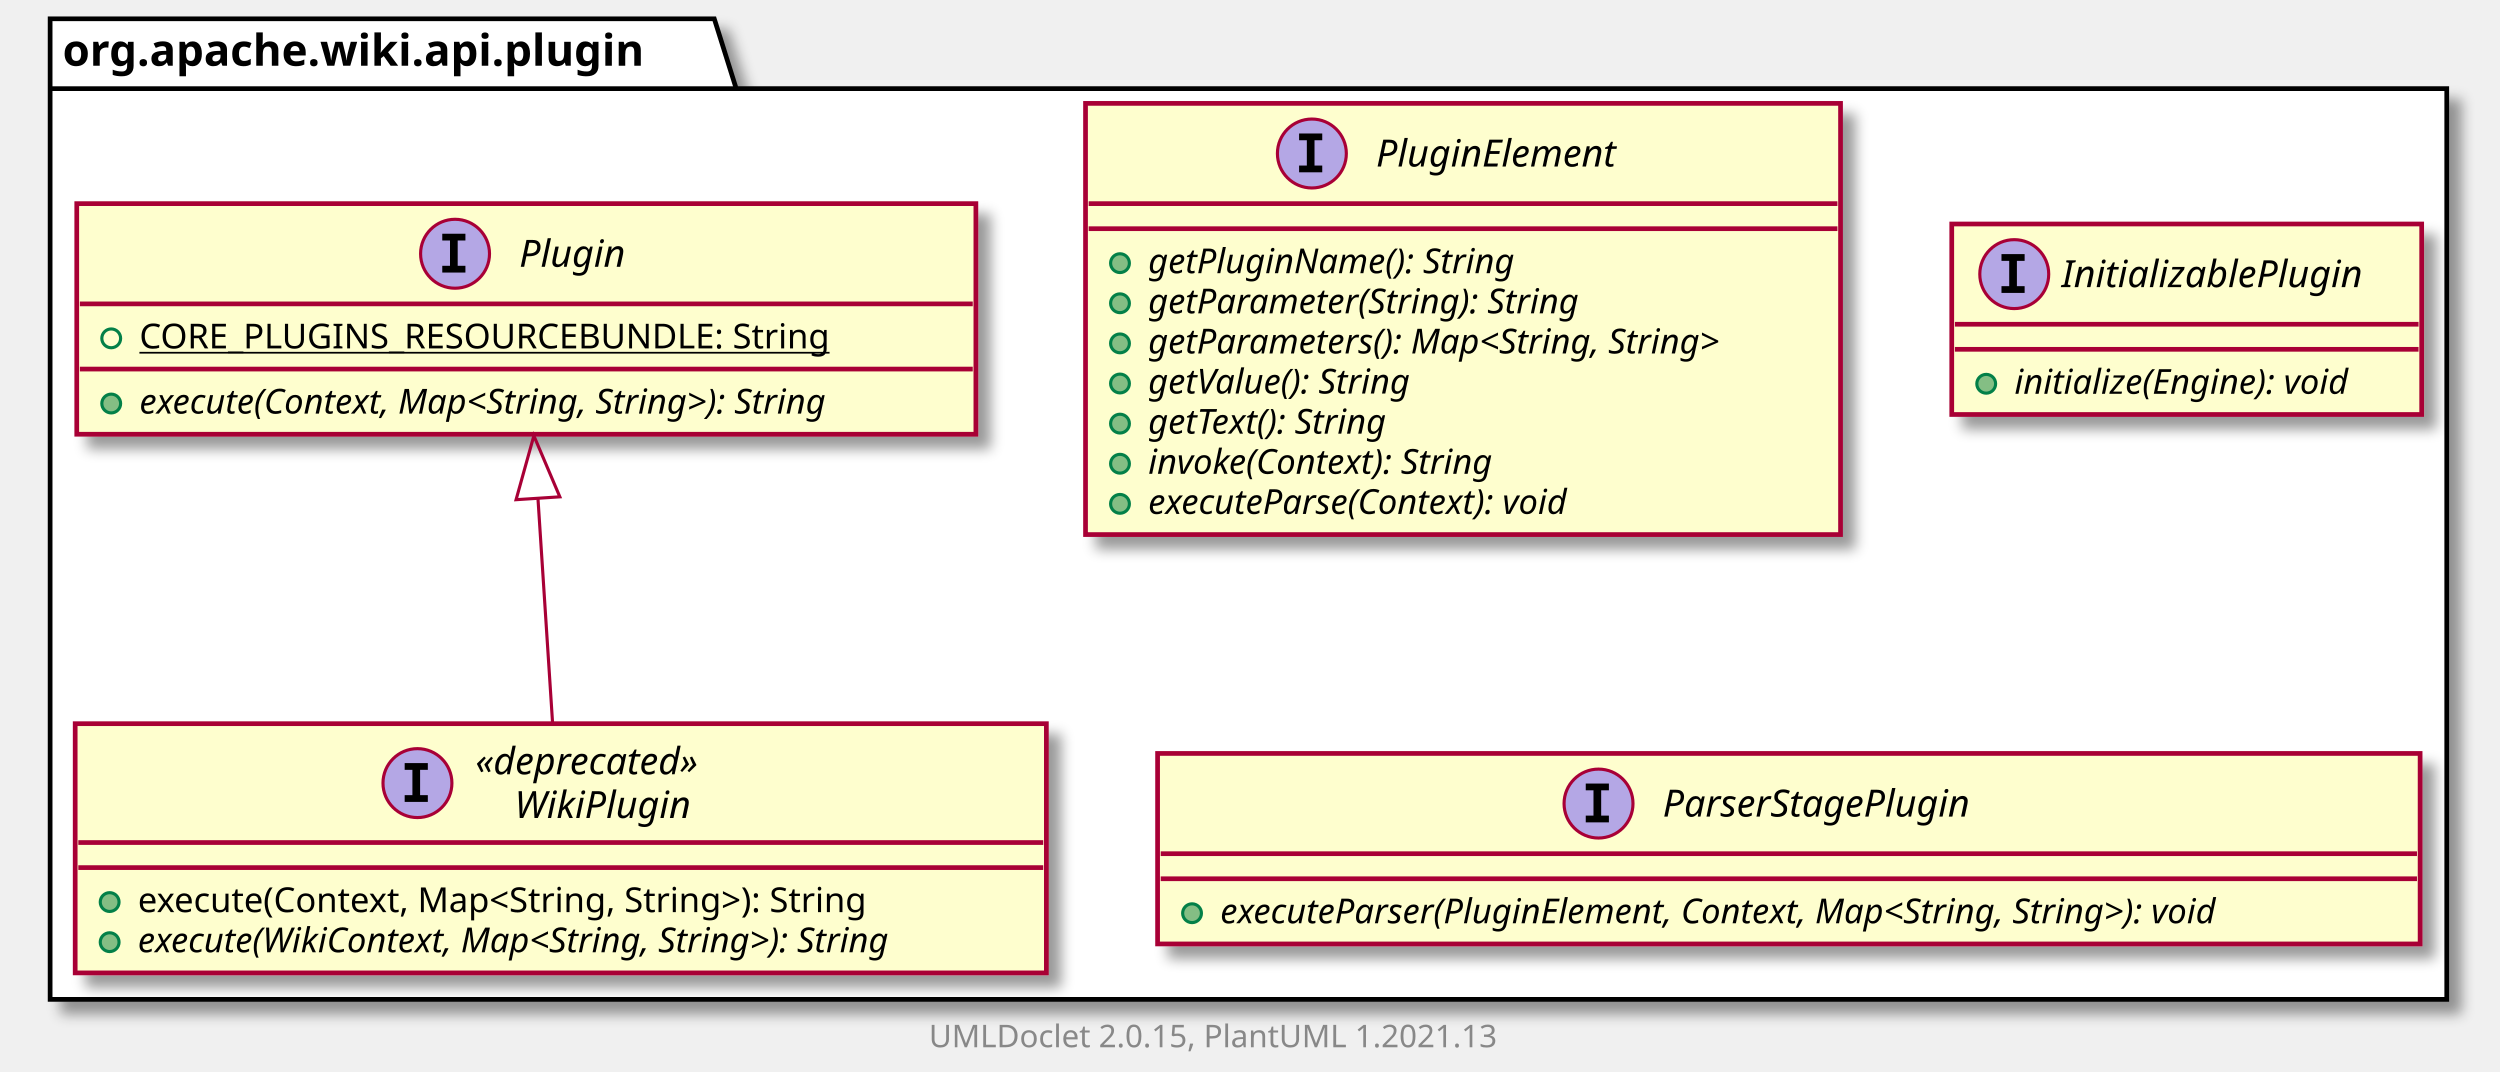
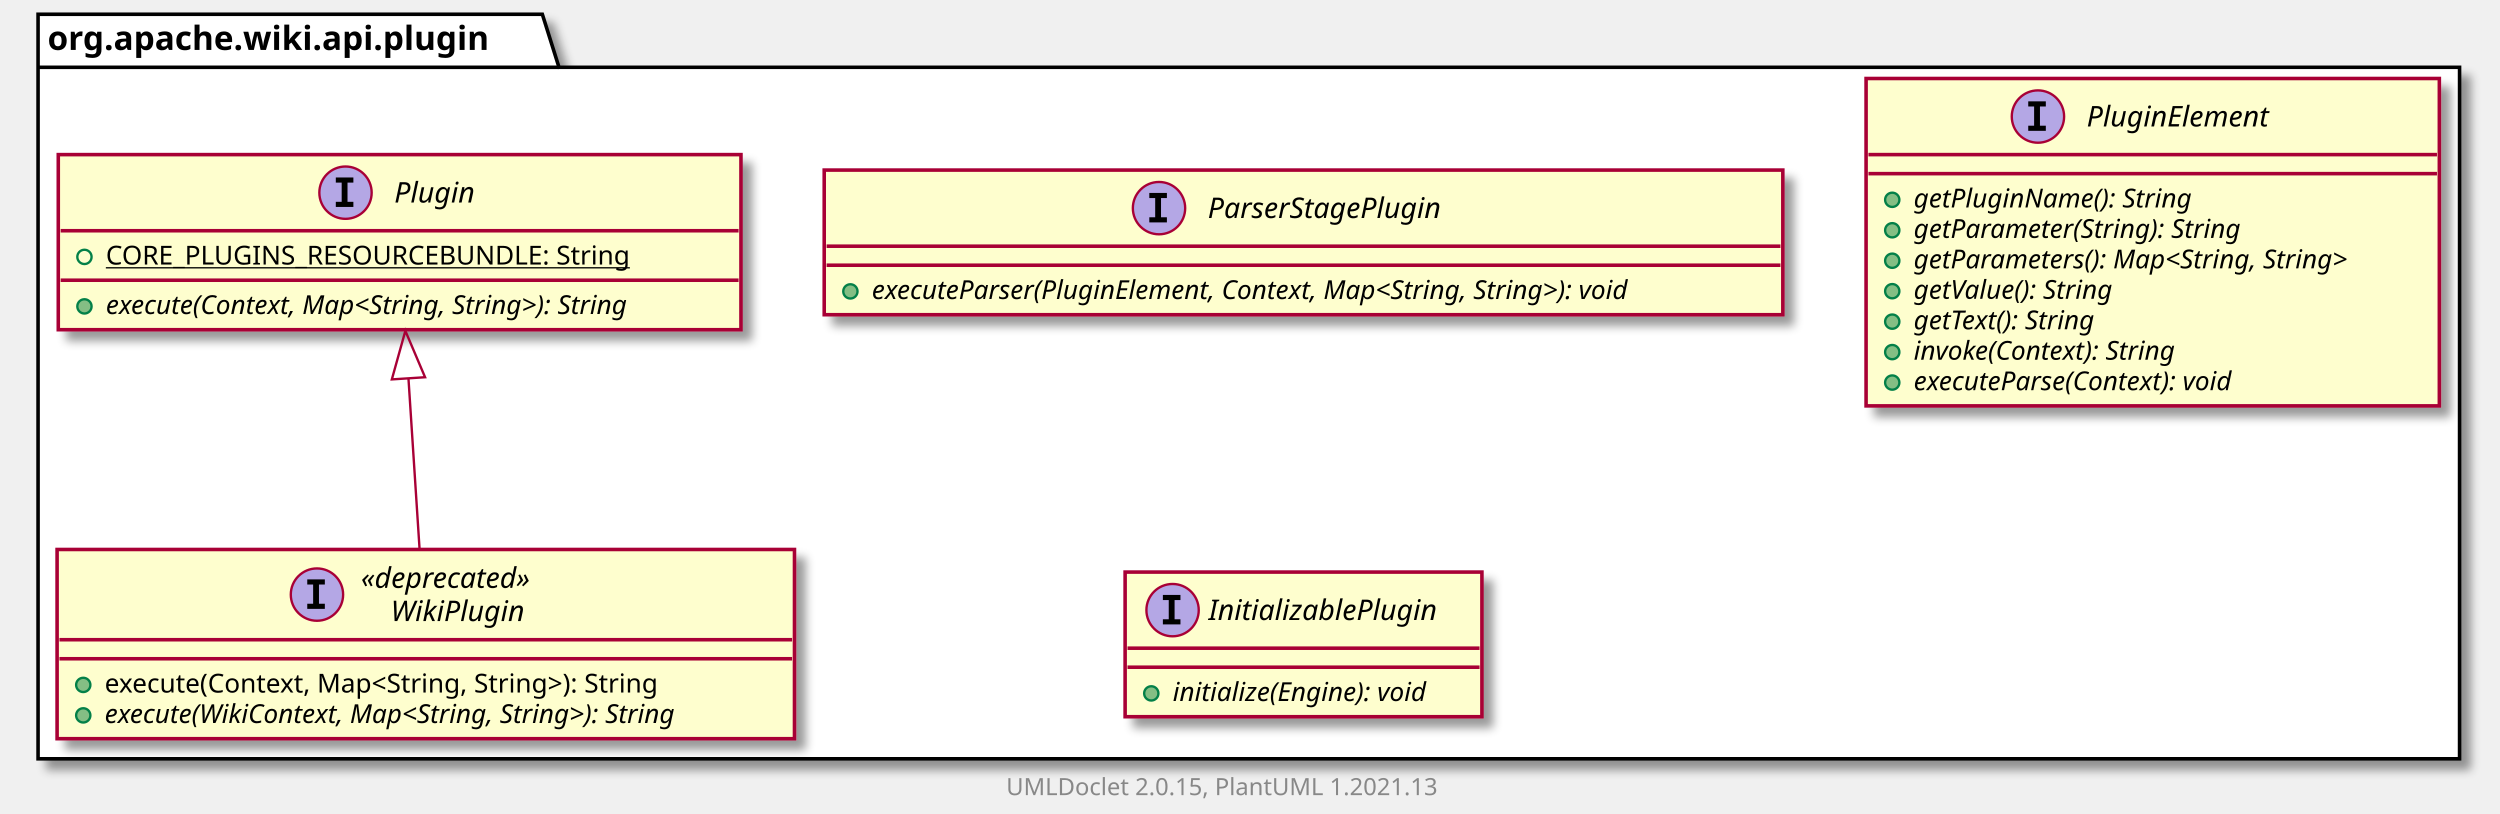
- <svg xmlns="http://www.w3.org/2000/svg" xmlns:xlink="http://www.w3.org/1999/xlink" contentScriptType="application/ecmascript" contentStyleType="text/css" height="342px" preserveAspectRatio="none" style="width:798px;height:342px;background:#FFFFFF;" version="1.1" viewBox="0 0 798 342" width="798px" zoomAndPan="magnify">
+ <svg xmlns="http://www.w3.org/2000/svg" xmlns:xlink="http://www.w3.org/1999/xlink" contentScriptType="application/ecmascript" contentStyleType="text/css" height="342px" preserveAspectRatio="none" style="width:1051px;height:342px;background:#FFFFFF;" version="1.1" viewBox="0 0 1051 342" width="1051px" zoomAndPan="magnify">
  <defs>
-     <filter height="300%" id="fhehzrybeojb6" width="300%" x="-1" y="-1">
+     <filter height="300%" id="fdnr7dyrzhima" width="300%" x="-1" y="-1">
      <feGaussianBlur result="blurOut" stdDeviation="2.0" />
      <feColorMatrix in="blurOut" result="blurOut2" type="matrix" values="0 0 0 0 0 0 0 0 0 0 0 0 0 0 0 0 0 0 .4 0" />
      <feOffset dx="4.0" dy="4.0" in="blurOut2" result="blurOut3" />
      <feBlend in="SourceGraphic" in2="blurOut3" mode="normal" />
    </filter>
  </defs>
  <g>
-     <polygon fill="#FFFFFF" filter="url(#fhehzrybeojb6)" points="16,6,228,6,235,28.297,781,28.297,781,319,16,319,16,6" style="stroke:#000000;stroke-width:1.5;" />
+     <polygon fill="#FFFFFF" filter="url(#fdnr7dyrzhima)" points="16,6,228,6,235,28.297,1034,28.297,1034,319,16,319,16,6" style="stroke:#000000;stroke-width:1.5;" />
    <line style="stroke:#000000;stroke-width:1.5;" x1="16" x2="235" y1="28.297" y2="28.297" />
    <text fill="#000000" font-family="sans-serif" font-size="14" font-weight="bold" lengthAdjust="spacing" textLength="206" x="20" y="20.995">org.apache.wiki.api.plugin</text>
-     <a href="PluginElement.html" target="_top" title="PluginElement.html" xlink:actuate="onRequest" xlink:href="PluginElement.html" xlink:show="new" xlink:title="PluginElement.html" xlink:type="simple">
-       <rect codeLine="3" fill="#FEFECE" filter="url(#fhehzrybeojb6)" height="137.633" id="org.apache.wiki.api.plugin.PluginElement" style="stroke:#A80036;stroke-width:1.5;" width="241" x="346.5" y="33" />
-       <ellipse cx="418.75" cy="49" fill="#B4A7E5" rx="11" ry="11" style="stroke:#A80036;stroke-width:1.0;" />
-       <path d="M414.672,44.766 L414.672,42.609 L422.062,42.609 L422.062,44.766 L419.594,44.766 L419.594,52.844 L422.062,52.844 L422.062,55 L414.672,55 L414.672,52.844 L417.141,52.844 L417.141,44.766 L414.672,44.766 Z " fill="#000000" />
-       <text fill="#000000" font-family="sans-serif" font-size="12" font-style="italic" lengthAdjust="spacing" textLength="88" x="439.25" y="53.154">PluginElement</text>
-       <line style="stroke:#A80036;stroke-width:1.5;" x1="347.5" x2="586.5" y1="65" y2="65" />
-       <line style="stroke:#A80036;stroke-width:1.5;" x1="347.5" x2="586.5" y1="73" y2="73" />
-       <ellipse cx="357.5" cy="84" fill="#84BE84" rx="3" ry="3" style="stroke:#038048;stroke-width:1.0;" />
-       <text fill="#000000" font-family="sans-serif" font-size="11" font-style="italic" lengthAdjust="spacing" textLength="134" x="366.5" y="87.21">getPluginName(): String</text>
-       <ellipse cx="357.5" cy="96.805" fill="#84BE84" rx="3" ry="3" style="stroke:#038048;stroke-width:1.0;" />
-       <text fill="#000000" font-family="sans-serif" font-size="11" font-style="italic" lengthAdjust="spacing" textLength="160" x="366.5" y="100.015">getParameter(String): String</text>
-       <ellipse cx="357.5" cy="109.609" fill="#84BE84" rx="3" ry="3" style="stroke:#038048;stroke-width:1.0;" />
-       <text fill="#000000" font-family="sans-serif" font-size="11" font-style="italic" lengthAdjust="spacing" textLength="215" x="366.5" y="112.82">getParameters(): Map&lt;String, String&gt;</text>
-       <ellipse cx="357.5" cy="122.414" fill="#84BE84" rx="3" ry="3" style="stroke:#038048;stroke-width:1.0;" />
-       <text fill="#000000" font-family="sans-serif" font-size="11" font-style="italic" lengthAdjust="spacing" textLength="99" x="366.5" y="125.624">getValue(): String</text>
-       <ellipse cx="357.5" cy="135.219" fill="#84BE84" rx="3" ry="3" style="stroke:#038048;stroke-width:1.0;" />
-       <text fill="#000000" font-family="sans-serif" font-size="11" font-style="italic" lengthAdjust="spacing" textLength="92" x="366.5" y="138.429">getText(): String</text>
-       <ellipse cx="357.5" cy="148.023" fill="#84BE84" rx="3" ry="3" style="stroke:#038048;stroke-width:1.0;" />
-       <text fill="#000000" font-family="sans-serif" font-size="11" font-style="italic" lengthAdjust="spacing" textLength="130" x="366.5" y="151.234">invoke(Context): String</text>
-       <ellipse cx="357.5" cy="160.828" fill="#84BE84" rx="3" ry="3" style="stroke:#038048;stroke-width:1.0;" />
-       <text fill="#000000" font-family="sans-serif" font-size="11" font-style="italic" lengthAdjust="spacing" textLength="161" x="366.5" y="164.039">executeParse(Context): void</text>
-     </a>
-     <a href="InitializablePlugin.html" target="_top" title="InitializablePlugin.html" xlink:actuate="onRequest" xlink:href="InitializablePlugin.html" xlink:show="new" xlink:title="InitializablePlugin.html" xlink:type="simple">
-       <rect codeLine="13" fill="#FEFECE" filter="url(#fhehzrybeojb6)" height="60.805" id="org.apache.wiki.api.plugin.InitializablePlugin" style="stroke:#A80036;stroke-width:1.5;" width="150" x="623" y="71.5" />
-       <ellipse cx="642.95" cy="87.5" fill="#B4A7E5" rx="11" ry="11" style="stroke:#A80036;stroke-width:1.0;" />
-       <path d="M638.872,83.266 L638.872,81.109 L646.263,81.109 L646.263,83.266 L643.794,83.266 L643.794,91.344 L646.263,91.344 L646.263,93.5 L638.872,93.5 L638.872,91.344 L641.341,91.344 L641.341,83.266 L638.872,83.266 Z " fill="#000000" />
-       <text fill="#000000" font-family="sans-serif" font-size="12" font-style="italic" lengthAdjust="spacing" textLength="107" x="658.05" y="91.654">InitializablePlugin</text>
-       <line style="stroke:#A80036;stroke-width:1.5;" x1="624" x2="772" y1="103.5" y2="103.5" />
-       <line style="stroke:#A80036;stroke-width:1.5;" x1="624" x2="772" y1="111.5" y2="111.5" />
-       <ellipse cx="634" cy="122.5" fill="#84BE84" rx="3" ry="3" style="stroke:#038048;stroke-width:1.0;" />
-       <text fill="#000000" font-family="sans-serif" font-size="11" font-style="italic" lengthAdjust="spacing" textLength="124" x="643" y="125.71">initialize(Engine): void</text>
-     </a>
    <a href="ParserStagePlugin.html" target="_top" title="ParserStagePlugin.html" xlink:actuate="onRequest" xlink:href="ParserStagePlugin.html" xlink:show="new" xlink:title="ParserStagePlugin.html" xlink:type="simple">
-       <rect codeLine="17" fill="#FEFECE" filter="url(#fhehzrybeojb6)" height="60.805" id="org.apache.wiki.api.plugin.ParserStagePlugin" style="stroke:#A80036;stroke-width:1.5;" width="403" x="369.5" y="240.5" />
-       <ellipse cx="510.25" cy="256.5" fill="#B4A7E5" rx="11" ry="11" style="stroke:#A80036;stroke-width:1.0;" />
-       <path d="M506.172,252.266 L506.172,250.109 L513.562,250.109 L513.562,252.266 L511.094,252.266 L511.094,260.344 L513.562,260.344 L513.562,262.5 L506.172,262.5 L506.172,260.344 L508.641,260.344 L508.641,252.266 L506.172,252.266 Z " fill="#000000" />
-       <text fill="#000000" font-family="sans-serif" font-size="12" font-style="italic" lengthAdjust="spacing" textLength="113" x="530.75" y="260.654">ParserStagePlugin</text>
-       <line style="stroke:#A80036;stroke-width:1.5;" x1="370.5" x2="771.5" y1="272.5" y2="272.5" />
-       <line style="stroke:#A80036;stroke-width:1.5;" x1="370.5" x2="771.5" y1="280.5" y2="280.5" />
-       <ellipse cx="380.5" cy="291.5" fill="#84BE84" rx="3" ry="3" style="stroke:#038048;stroke-width:1.0;" />
-       <text fill="#000000" font-family="sans-serif" font-size="11" font-style="italic" lengthAdjust="spacing" textLength="377" x="389.5" y="294.71">executeParser(PluginElement, Context, Map&lt;String, String&gt;): void</text>
+       <rect codeLine="3" fill="#FEFECE" filter="url(#fdnr7dyrzhima)" height="60.805" id="org.apache.wiki.api.plugin.ParserStagePlugin" style="stroke:#A80036;stroke-width:1.5;" width="403" x="346.5" y="71.5" />
+       <ellipse cx="487.25" cy="87.5" fill="#B4A7E5" rx="11" ry="11" style="stroke:#A80036;stroke-width:1.0;" />
+       <path d="M483.172,83.266 L483.172,81.109 L490.562,81.109 L490.562,83.266 L488.094,83.266 L488.094,91.344 L490.562,91.344 L490.562,93.5 L483.172,93.5 L483.172,91.344 L485.641,91.344 L485.641,83.266 L483.172,83.266 Z " fill="#000000" />
+       <text fill="#000000" font-family="sans-serif" font-size="12" font-style="italic" lengthAdjust="spacing" textLength="113" x="507.75" y="91.654">ParserStagePlugin</text>
+       <line style="stroke:#A80036;stroke-width:1.5;" x1="347.5" x2="748.5" y1="103.5" y2="103.5" />
+       <line style="stroke:#A80036;stroke-width:1.5;" x1="347.5" x2="748.5" y1="111.5" y2="111.5" />
+       <ellipse cx="357.5" cy="122.5" fill="#84BE84" rx="3" ry="3" style="stroke:#038048;stroke-width:1.0;" />
+       <text fill="#000000" font-family="sans-serif" font-size="11" font-style="italic" lengthAdjust="spacing" textLength="377" x="366.5" y="125.71">executeParser(PluginElement, Context, Map&lt;String, String&gt;): void</text>
    </a>
    <a href="Plugin.html" target="_top" title="Plugin.html" xlink:actuate="onRequest" xlink:href="Plugin.html" xlink:show="new" xlink:title="Plugin.html" xlink:type="simple">
-       <rect codeLine="21" fill="#FEFECE" filter="url(#fhehzrybeojb6)" height="73.609" id="org.apache.wiki.api.plugin.Plugin" style="stroke:#A80036;stroke-width:1.5;" width="287" x="24.5" y="65" />
+       <rect codeLine="7" fill="#FEFECE" filter="url(#fdnr7dyrzhima)" height="73.609" id="org.apache.wiki.api.plugin.Plugin" style="stroke:#A80036;stroke-width:1.5;" width="287" x="24.5" y="65" />
      <ellipse cx="145.25" cy="81" fill="#B4A7E5" rx="11" ry="11" style="stroke:#A80036;stroke-width:1.0;" />
      <path d="M141.172,76.766 L141.172,74.609 L148.562,74.609 L148.562,76.766 L146.094,76.766 L146.094,84.844 L148.562,84.844 L148.562,87 L141.172,87 L141.172,84.844 L143.641,84.844 L143.641,76.766 L141.172,76.766 Z " fill="#000000" />
      <text fill="#000000" font-family="sans-serif" font-size="12" font-style="italic" lengthAdjust="spacing" textLength="37" x="165.75" y="85.154">Plugin</text>
      <line style="stroke:#A80036;stroke-width:1.5;" x1="25.5" x2="310.5" y1="97" y2="97" />
      <ellipse cx="35.5" cy="108" rx="3" ry="3" style="stroke:#038048;stroke-width:1.0;fill:none;" />
      <text fill="#000000" font-family="sans-serif" font-size="11" lengthAdjust="spacing" text-decoration="underline" textLength="240" x="44.5" y="111.21">CORE_PLUGINS_RESOURCEBUNDLE: String</text>
      <line style="stroke:#A80036;stroke-width:1.5;" x1="25.5" x2="310.5" y1="117.805" y2="117.805" />
      <ellipse cx="35.5" cy="128.805" fill="#84BE84" rx="3" ry="3" style="stroke:#038048;stroke-width:1.0;" />
      <text fill="#000000" font-family="sans-serif" font-size="11" font-style="italic" lengthAdjust="spacing" textLength="261" x="44.5" y="132.015">execute(Context, Map&lt;String, String&gt;): String</text>
    </a>
+     <a href="PluginElement.html" target="_top" title="PluginElement.html" xlink:actuate="onRequest" xlink:href="PluginElement.html" xlink:show="new" xlink:title="PluginElement.html" xlink:type="simple">
+       <rect codeLine="12" fill="#FEFECE" filter="url(#fdnr7dyrzhima)" height="137.633" id="org.apache.wiki.api.plugin.PluginElement" style="stroke:#A80036;stroke-width:1.5;" width="241" x="784.5" y="33" />
+       <ellipse cx="856.75" cy="49" fill="#B4A7E5" rx="11" ry="11" style="stroke:#A80036;stroke-width:1.0;" />
+       <path d="M852.672,44.766 L852.672,42.609 L860.062,42.609 L860.062,44.766 L857.594,44.766 L857.594,52.844 L860.062,52.844 L860.062,55 L852.672,55 L852.672,52.844 L855.141,52.844 L855.141,44.766 L852.672,44.766 Z " fill="#000000" />
+       <text fill="#000000" font-family="sans-serif" font-size="12" font-style="italic" lengthAdjust="spacing" textLength="88" x="877.25" y="53.154">PluginElement</text>
+       <line style="stroke:#A80036;stroke-width:1.5;" x1="785.5" x2="1024.5" y1="65" y2="65" />
+       <line style="stroke:#A80036;stroke-width:1.5;" x1="785.5" x2="1024.5" y1="73" y2="73" />
+       <ellipse cx="795.5" cy="84" fill="#84BE84" rx="3" ry="3" style="stroke:#038048;stroke-width:1.0;" />
+       <text fill="#000000" font-family="sans-serif" font-size="11" font-style="italic" lengthAdjust="spacing" textLength="134" x="804.5" y="87.21">getPluginName(): String</text>
+       <ellipse cx="795.5" cy="96.805" fill="#84BE84" rx="3" ry="3" style="stroke:#038048;stroke-width:1.0;" />
+       <text fill="#000000" font-family="sans-serif" font-size="11" font-style="italic" lengthAdjust="spacing" textLength="160" x="804.5" y="100.015">getParameter(String): String</text>
+       <ellipse cx="795.5" cy="109.609" fill="#84BE84" rx="3" ry="3" style="stroke:#038048;stroke-width:1.0;" />
+       <text fill="#000000" font-family="sans-serif" font-size="11" font-style="italic" lengthAdjust="spacing" textLength="215" x="804.5" y="112.82">getParameters(): Map&lt;String, String&gt;</text>
+       <ellipse cx="795.5" cy="122.414" fill="#84BE84" rx="3" ry="3" style="stroke:#038048;stroke-width:1.0;" />
+       <text fill="#000000" font-family="sans-serif" font-size="11" font-style="italic" lengthAdjust="spacing" textLength="99" x="804.5" y="125.624">getValue(): String</text>
+       <ellipse cx="795.5" cy="135.219" fill="#84BE84" rx="3" ry="3" style="stroke:#038048;stroke-width:1.0;" />
+       <text fill="#000000" font-family="sans-serif" font-size="11" font-style="italic" lengthAdjust="spacing" textLength="92" x="804.5" y="138.429">getText(): String</text>
+       <ellipse cx="795.5" cy="148.023" fill="#84BE84" rx="3" ry="3" style="stroke:#038048;stroke-width:1.0;" />
+       <text fill="#000000" font-family="sans-serif" font-size="11" font-style="italic" lengthAdjust="spacing" textLength="130" x="804.5" y="151.234">invoke(Context): String</text>
+       <ellipse cx="795.5" cy="160.828" fill="#84BE84" rx="3" ry="3" style="stroke:#038048;stroke-width:1.0;" />
+       <text fill="#000000" font-family="sans-serif" font-size="11" font-style="italic" lengthAdjust="spacing" textLength="161" x="804.5" y="164.039">executeParse(Context): void</text>
+     </a>
+     <a href="InitializablePlugin.html" target="_top" title="InitializablePlugin.html" xlink:actuate="onRequest" xlink:href="InitializablePlugin.html" xlink:show="new" xlink:title="InitializablePlugin.html" xlink:type="simple">
+       <rect codeLine="22" fill="#FEFECE" filter="url(#fdnr7dyrzhima)" height="60.805" id="org.apache.wiki.api.plugin.InitializablePlugin" style="stroke:#A80036;stroke-width:1.5;" width="150" x="473" y="240.5" />
+       <ellipse cx="492.95" cy="256.5" fill="#B4A7E5" rx="11" ry="11" style="stroke:#A80036;stroke-width:1.0;" />
+       <path d="M488.872,252.266 L488.872,250.109 L496.262,250.109 L496.262,252.266 L493.794,252.266 L493.794,260.344 L496.262,260.344 L496.262,262.5 L488.872,262.5 L488.872,260.344 L491.341,260.344 L491.341,252.266 L488.872,252.266 Z " fill="#000000" />
+       <text fill="#000000" font-family="sans-serif" font-size="12" font-style="italic" lengthAdjust="spacing" textLength="107" x="508.05" y="260.654">InitializablePlugin</text>
+       <line style="stroke:#A80036;stroke-width:1.5;" x1="474" x2="622" y1="272.5" y2="272.5" />
+       <line style="stroke:#A80036;stroke-width:1.5;" x1="474" x2="622" y1="280.5" y2="280.5" />
+       <ellipse cx="484" cy="291.5" fill="#84BE84" rx="3" ry="3" style="stroke:#038048;stroke-width:1.0;" />
+       <text fill="#000000" font-family="sans-serif" font-size="11" font-style="italic" lengthAdjust="spacing" textLength="124" x="493" y="294.71">initialize(Engine): void</text>
+     </a>
    <a href="WikiPlugin.html" target="_top" title="WikiPlugin.html" xlink:actuate="onRequest" xlink:href="WikiPlugin.html" xlink:show="new" xlink:title="WikiPlugin.html" xlink:type="simple">
-       <rect codeLine="26" fill="#FEFECE" filter="url(#fhehzrybeojb6)" height="79.547" id="org.apache.wiki.api.plugin.WikiPlugin" style="stroke:#A80036;stroke-width:1.5;" width="310" x="24" y="231" />
+       <rect codeLine="26" fill="#FEFECE" filter="url(#fdnr7dyrzhima)" height="79.547" id="org.apache.wiki.api.plugin.WikiPlugin" style="stroke:#A80036;stroke-width:1.5;" width="310" x="24" y="231" />
      <ellipse cx="133.25" cy="249.969" fill="#B4A7E5" rx="11" ry="11" style="stroke:#A80036;stroke-width:1.0;" />
      <path d="M129.172,245.734 L129.172,243.578 L136.562,243.578 L136.562,245.734 L134.094,245.734 L134.094,253.812 L136.562,253.812 L136.562,255.969 L129.172,255.969 L129.172,253.812 L131.641,253.812 L131.641,245.734 L129.172,245.734 Z " fill="#000000" />
      <text fill="#000000" font-family="sans-serif" font-size="12" font-style="italic" lengthAdjust="spacing" textLength="87" x="151.75" y="247.139">«deprecated»</text>
      <text fill="#000000" font-family="sans-serif" font-size="12" font-style="italic" lengthAdjust="spacing" textLength="62" x="164.25" y="261.107">WikiPlugin</text>
      <line style="stroke:#A80036;stroke-width:1.5;" x1="25" x2="333" y1="268.938" y2="268.938" />
      <line style="stroke:#A80036;stroke-width:1.5;" x1="25" x2="333" y1="276.938" y2="276.938" />
      <ellipse cx="35" cy="287.938" fill="#84BE84" rx="3" ry="3" style="stroke:#038048;stroke-width:1.0;" />
      <text fill="#000000" font-family="sans-serif" font-size="11" lengthAdjust="spacing" textLength="262" x="44" y="291.148">execute(Context, Map&lt;String, String&gt;): String</text>
      <ellipse cx="35" cy="300.742" fill="#84BE84" rx="3" ry="3" style="stroke:#038048;stroke-width:1.0;" />
      <text fill="#000000" font-family="sans-serif" font-size="11" font-style="italic" lengthAdjust="spacing" textLength="284" x="44" y="303.953">execute(WikiContext, Map&lt;String, String&gt;): String</text>
    </a>
    <path codeLine="31" d="M171.719,159.138 C173.25,182.655 174.987,209.343 176.38,230.751 " fill="none" id="org.apache.wiki.api.plugin.Plugin-backto-org.apache.wiki.api.plugin.WikiPlugin" style="stroke:#A80036;stroke-width:1.0;" />
    <polygon fill="none" points="164.728,159.5,170.414,139.088,178.698,158.591,164.728,159.5" style="stroke:#A80036;stroke-width:1.0;" />
-     <text fill="#888888" font-family="sans-serif" font-size="10" lengthAdjust="spacing" textLength="192" x="296.5" y="334.282">UMLDoclet 2.0.15, PlantUML 1.2021.13</text>
+     <text fill="#888888" font-family="sans-serif" font-size="10" lengthAdjust="spacing" textLength="192" x="423" y="334.282">UMLDoclet 2.0.15, PlantUML 1.2021.13</text>
  </g>
</svg>
